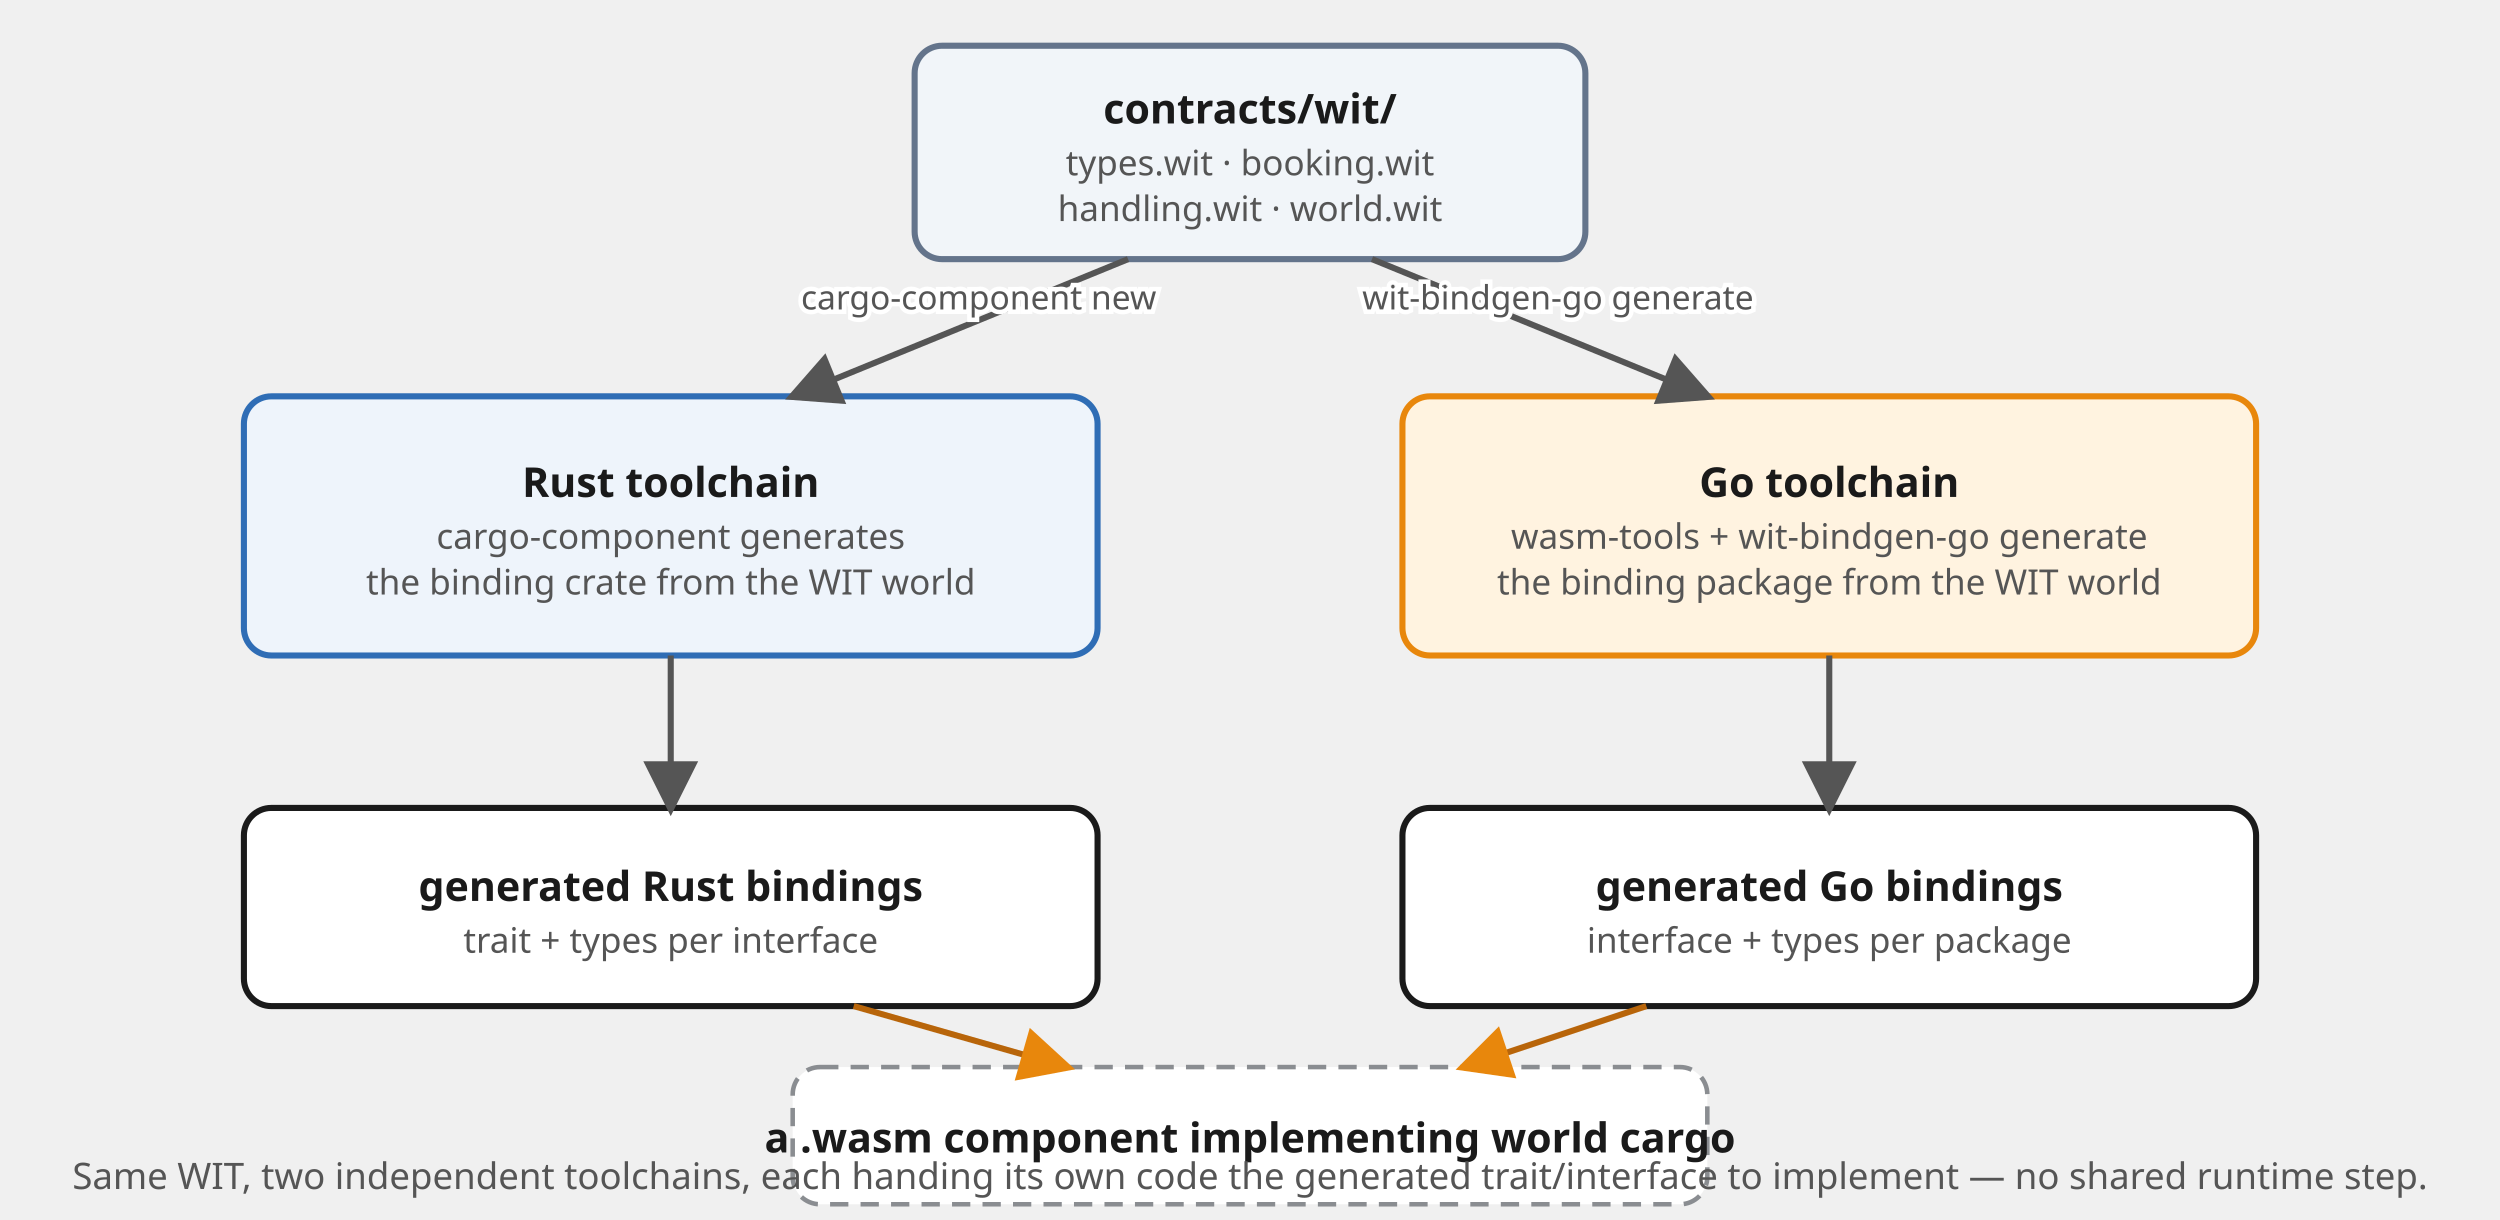
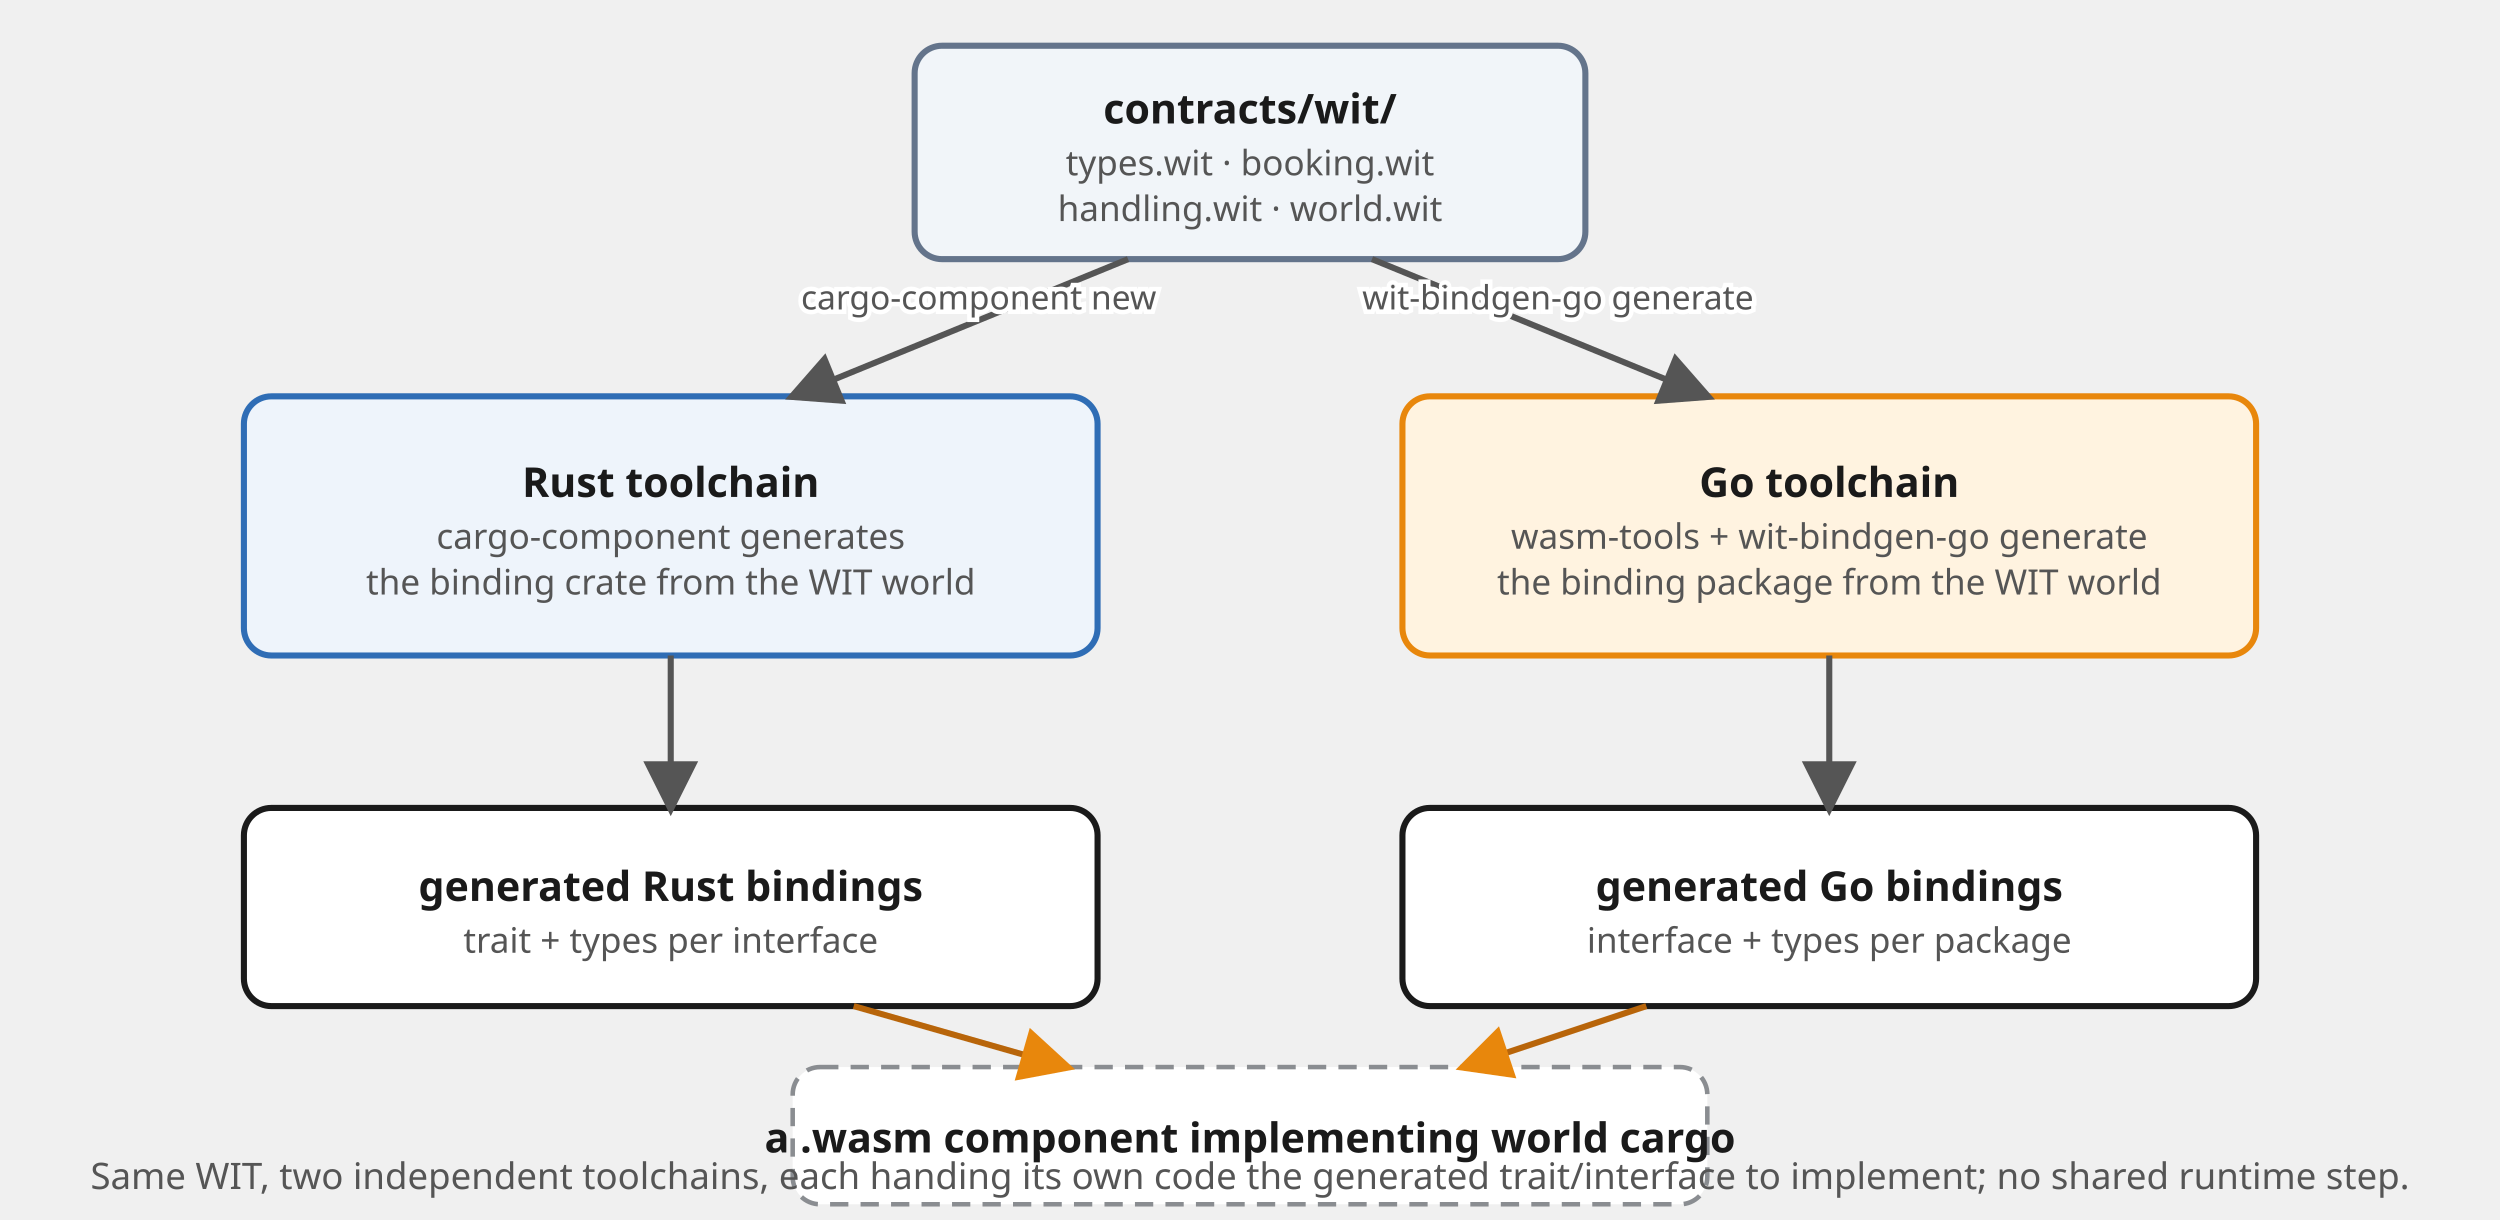
<svg xmlns="http://www.w3.org/2000/svg" viewBox="0 0 820 400" font-family="'Red Hat Text', system-ui, sans-serif" role="img">
  <defs>
    <marker id="a" viewBox="0 0 10 10" refX="8.5" refY="5" markerWidth="9" markerHeight="9" orient="auto-start-reverse">
      <path d="M0,0 L10,5 L0,10 z" fill="#555" />
    </marker>
    <marker id="am" viewBox="0 0 10 10" refX="8.5" refY="5" markerWidth="9" markerHeight="9" orient="auto-start-reverse">
      <path d="M0,0 L10,5 L0,10 z" fill="#e8870c" />
    </marker>
  </defs>
  <rect x="300" y="15" width="220" height="70" rx="9" fill="#f1f5f9" stroke="#64748b" stroke-width="2" />
  <text x="410.0" y="40.5" font-size="13.5" font-weight="700" fill="#1a1a1a" text-anchor="middle">contracts/wit/</text>
  <text x="410.0" y="57.5" font-size="11.5" fill="#555555" text-anchor="middle">types.wit · booking.wit</text>
  <text x="410.0" y="72.5" font-size="11.5" fill="#555555" text-anchor="middle">handling.wit · world.wit</text>
  <rect x="80" y="130" width="280" height="85" rx="9" fill="#eef4fb" stroke="#2f6db5" stroke-width="2" />
  <text x="220.0" y="163.0" font-size="13.5" font-weight="700" fill="#1a1a1a" text-anchor="middle">Rust toolchain</text>
  <text x="220.0" y="180.0" font-size="11.5" fill="#555555" text-anchor="middle">cargo-component generates</text>
  <text x="220.0" y="195.0" font-size="11.5" fill="#555555" text-anchor="middle">the binding crate from the WIT world</text>
  <rect x="460" y="130" width="280" height="85" rx="9" fill="#fff3e0" stroke="#e8870c" stroke-width="2" />
  <text x="600.0" y="163.0" font-size="13.5" font-weight="700" fill="#1a1a1a" text-anchor="middle">Go toolchain</text>
  <text x="600.0" y="180.0" font-size="11.5" fill="#555555" text-anchor="middle">wasm-tools + wit-bindgen-go generate</text>
  <text x="600.0" y="195.0" font-size="11.5" fill="#555555" text-anchor="middle">the binding package from the WIT world</text>
  <rect x="80" y="265" width="280" height="65" rx="9" fill="#ffffff" stroke="#1a1a1a" stroke-width="2" />
  <text x="220.0" y="295.5" font-size="13.5" font-weight="700" fill="#1a1a1a" text-anchor="middle">generated Rust bindings</text>
  <text x="220.0" y="312.5" font-size="11.5" fill="#555555" text-anchor="middle">trait + types per interface</text>
  <rect x="460" y="265" width="280" height="65" rx="9" fill="#ffffff" stroke="#1a1a1a" stroke-width="2" />
  <text x="600.0" y="295.5" font-size="13.5" font-weight="700" fill="#1a1a1a" text-anchor="middle">generated Go bindings</text>
  <text x="600.0" y="312.5" font-size="11.5" fill="#555555" text-anchor="middle">interface + types per package</text>
  <rect x="260" y="350" width="300" height="45" rx="9" fill="#ffffff" stroke="#8a8d91" stroke-width="1.5" stroke-dasharray="6 4" />
  <text x="410.0" y="378.0" font-size="13.5" font-weight="700" fill="#1a1a1a" text-anchor="middle">a .wasm component implementing world cargo</text>
  <path d="M370,85 L260,130" fill="none" stroke="#555" stroke-width="2" marker-end="url(#a)" />
  <text x="321.0" y="101.5" font-size="11" fill="#ffffff" stroke="#ffffff" stroke-width="3" paint-order="stroke" text-anchor="middle">cargo-component new</text>
  <text x="321.0" y="101.5" font-size="11" fill="#555" text-anchor="middle">cargo-component new</text>
  <path d="M450,85 L560,130" fill="none" stroke="#555" stroke-width="2" marker-end="url(#a)" />
  <text x="511.0" y="101.5" font-size="11" fill="#ffffff" stroke="#ffffff" stroke-width="3" paint-order="stroke" text-anchor="middle">wit-bindgen-go generate</text>
  <text x="511.0" y="101.5" font-size="11" fill="#555" text-anchor="middle">wit-bindgen-go generate</text>
  <path d="M220,215 L220,265" fill="none" stroke="#555" stroke-width="2" marker-end="url(#a)" />
  <path d="M600,215 L600,265" fill="none" stroke="#555" stroke-width="2" marker-end="url(#a)" />
  <path d="M280,330 L350,350" fill="none" stroke="#b8650a" stroke-width="2" marker-end="url(#am)" />
  <path d="M540,330 L480,350" fill="none" stroke="#b8650a" stroke-width="2" marker-end="url(#am)" />
-   <text x="410" y="390" font-size="12" fill="#555555" text-anchor="middle">Same WIT, two independent toolchains, each handing its own code the generated trait/interface to implement — no shared runtime step.</text>
+   <text x="410" y="390" font-size="12" fill="#555555" text-anchor="middle">Same WIT, two independent toolchains, each handing its own code the generated trait/interface to implement; no shared runtime step.</text>
</svg>
